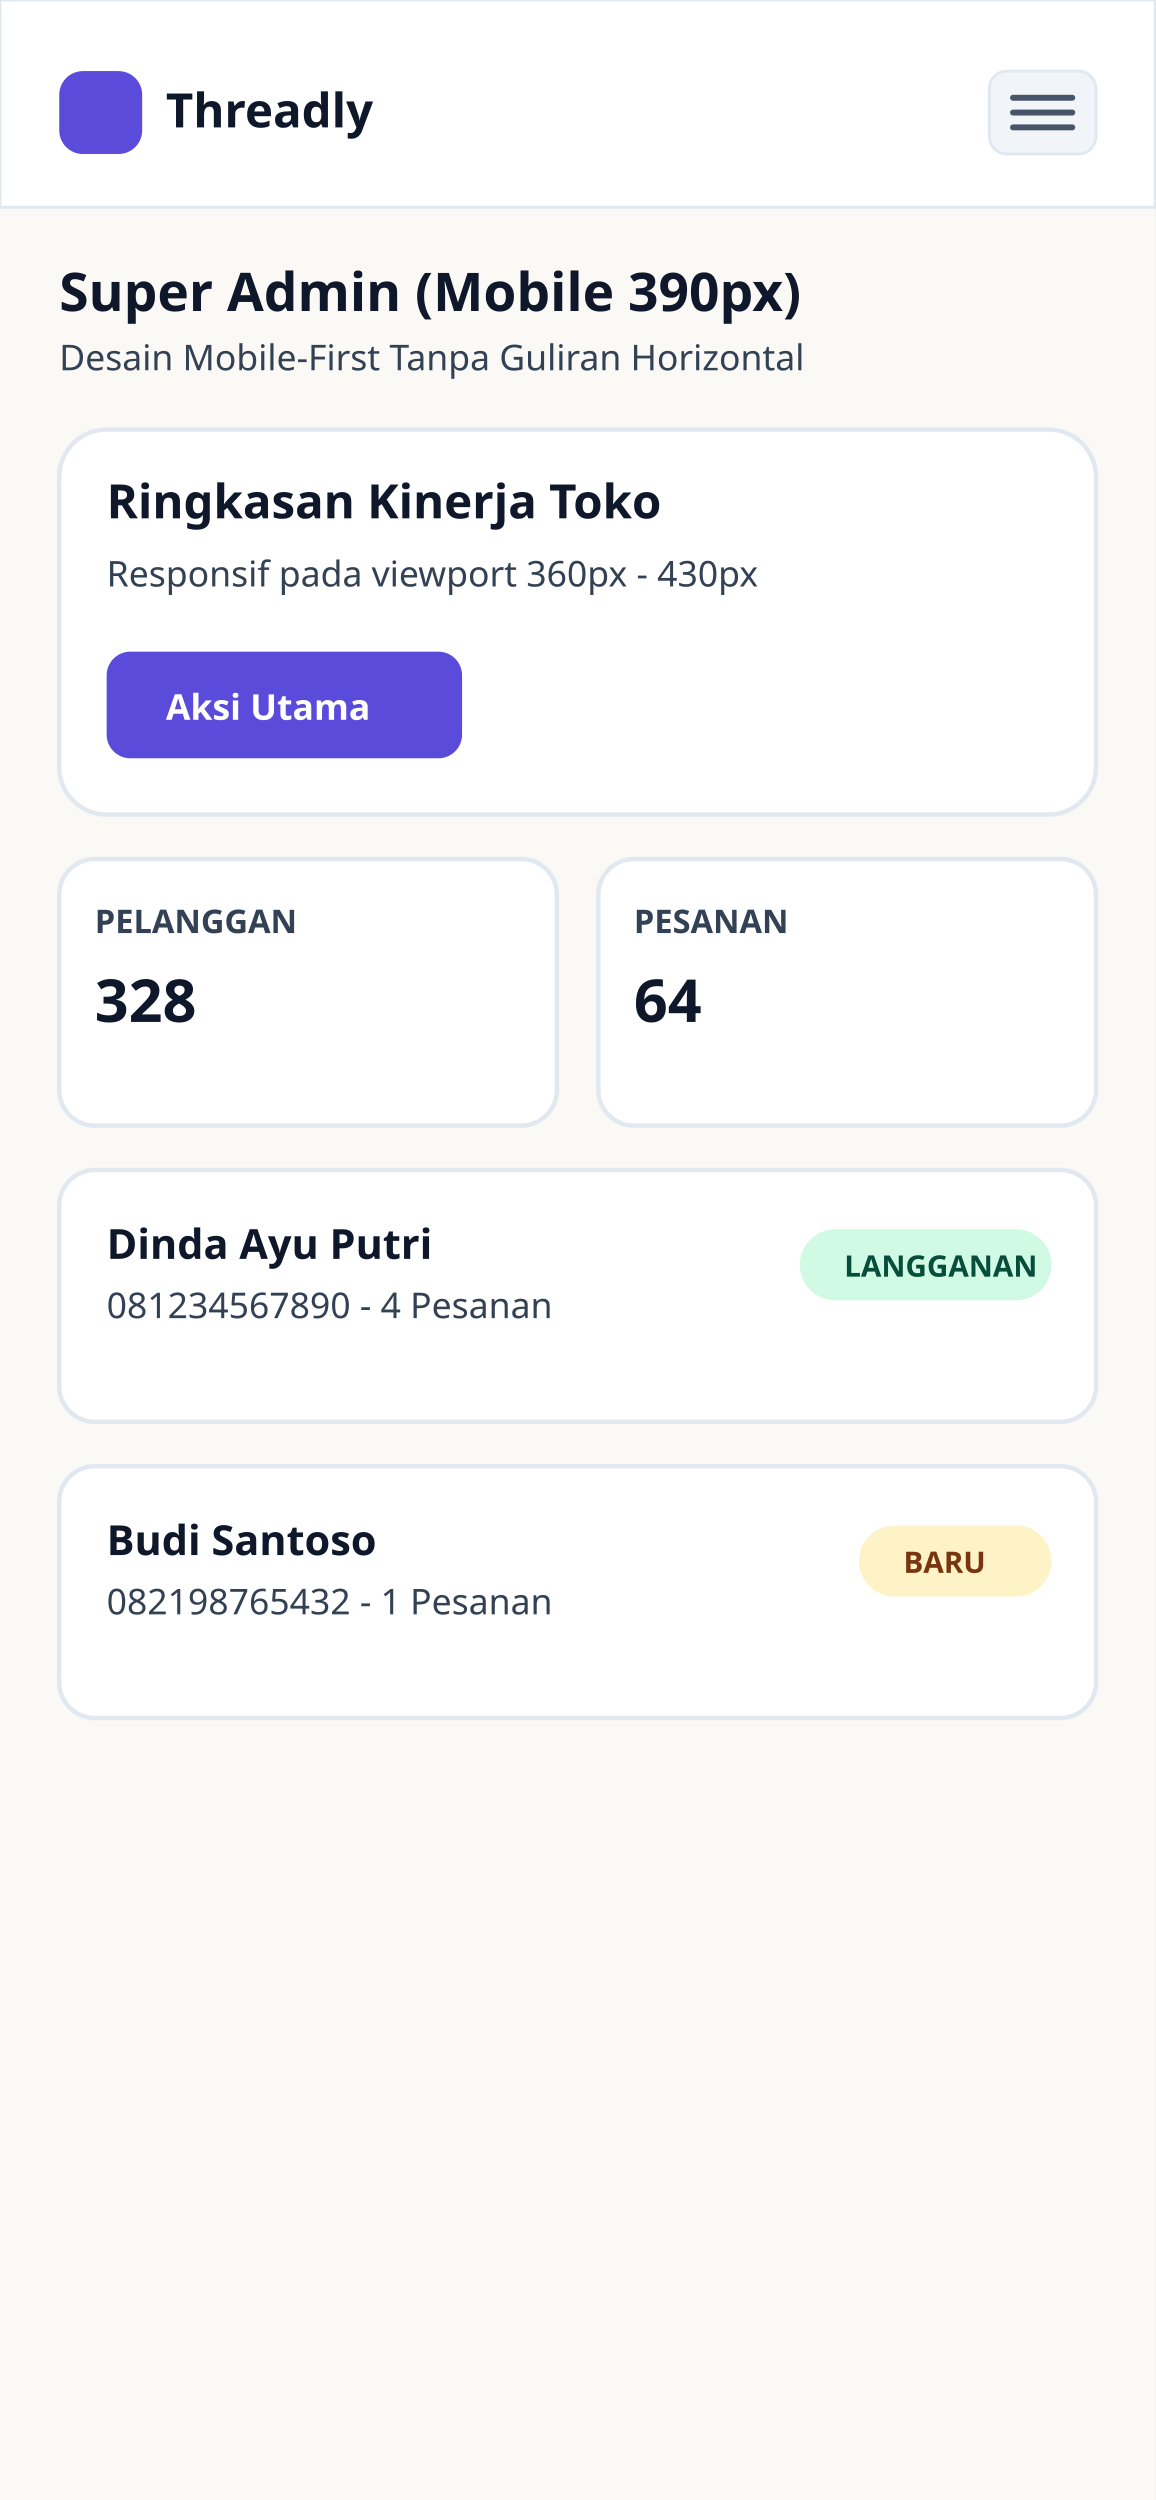
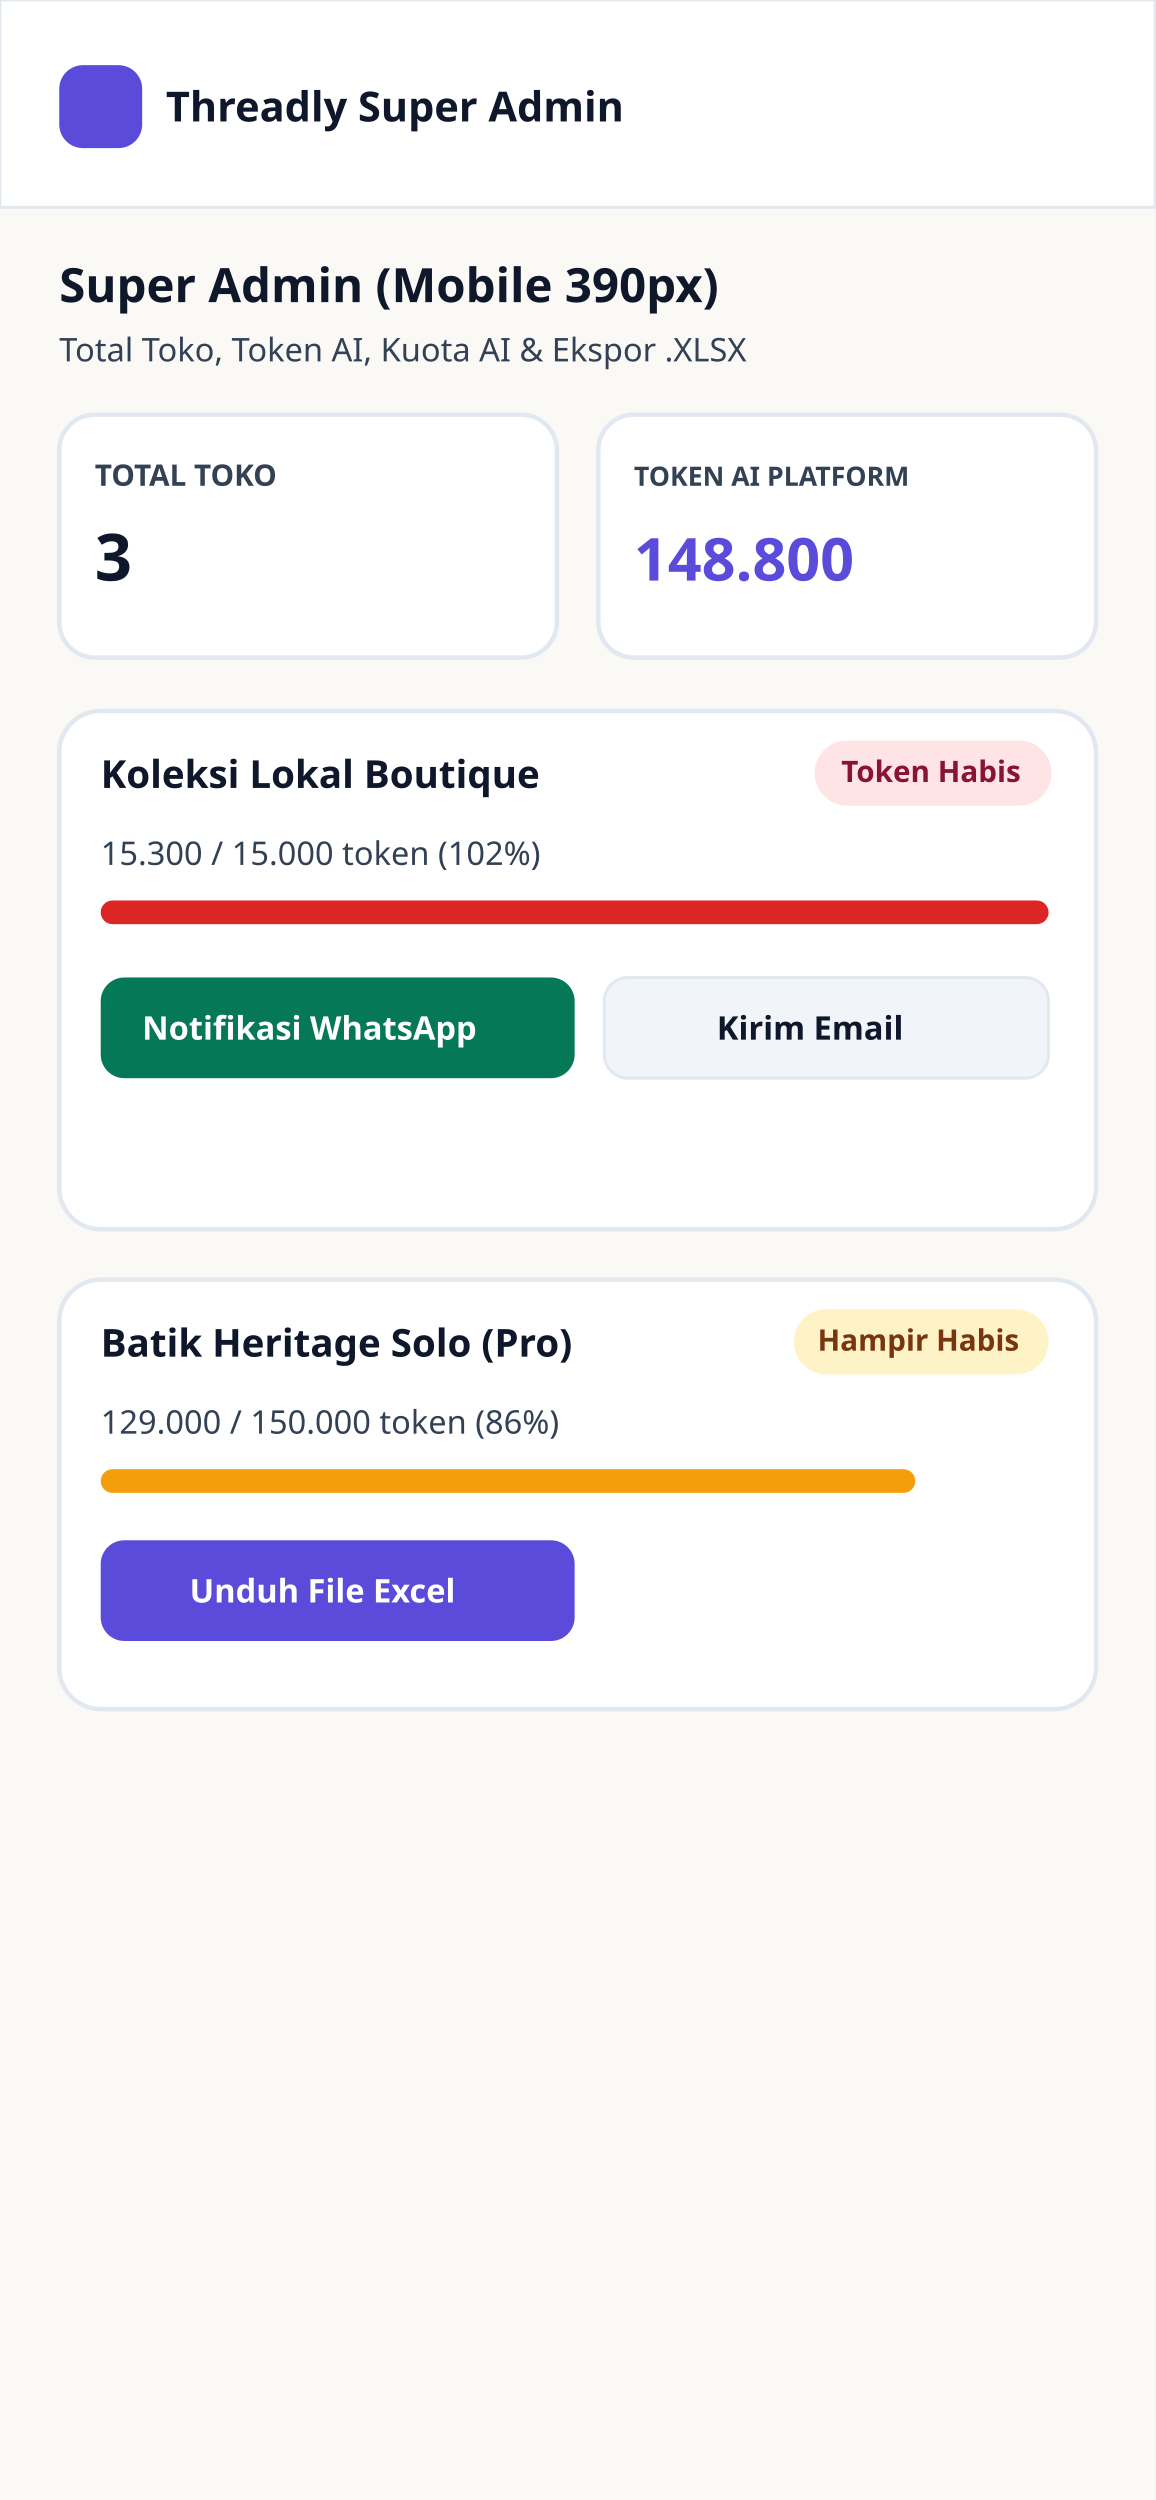
<svg xmlns="http://www.w3.org/2000/svg" viewBox="0 0 390 844" width="390" height="844">
  <rect width="390" height="844" fill="#FAF9F6" />
  <rect x="0" y="0" width="390" height="70" fill="#FFFFFF" stroke="#E2E8F0" stroke-width="1" />
-   <rect x="20" y="24" width="28" height="28" rx="8" fill="#5B4BDB" />
-   <text x="56" y="43" fill="#0F172A" font-family="sans-serif" font-size="16" font-weight="bold">Threadly</text>
-   <rect x="334" y="24" width="36" height="28" rx="6" fill="#F1F5F9" stroke="#E2E8F0" stroke-width="1" />
-   <line x1="342" y1="33" x2="362" y2="33" stroke="#475569" stroke-width="2" stroke-linecap="round" />
-   <line x1="342" y1="38" x2="362" y2="38" stroke="#475569" stroke-width="2" stroke-linecap="round" />
-   <line x1="342" y1="43" x2="362" y2="43" stroke="#475569" stroke-width="2" stroke-linecap="round" />
-   <text x="20" y="105" fill="#0F172A" font-family="sans-serif" font-size="18" font-weight="bold">Super Admin (Mobile 390px)</text>
-   <text x="20" y="125" fill="#334155" font-family="sans-serif" font-size="12">Desain Mobile-First Tanpa Guliran Horizontal</text>
-   <rect x="20" y="145" width="350" height="130" rx="16" fill="#FFFFFF" stroke="#E2E8F0" stroke-width="1.5" />
-   <text x="36" y="175" fill="#0F172A" font-family="sans-serif" font-size="16" font-weight="bold">Ringkasan Kinerja Toko</text>
-   <text x="36" y="198" fill="#334155" font-family="sans-serif" font-size="12">Responsif pada viewport 360px - 430px</text>
-   <rect x="36" y="220" width="120" height="36" rx="8" fill="#5B4BDB" />
-   <text x="56" y="243" fill="#FFFFFF" font-family="sans-serif" font-size="12" font-weight="bold">Aksi Utama</text>
-   <rect x="20" y="290" width="168" height="90" rx="12" fill="#FFFFFF" stroke="#E2E8F0" stroke-width="1.5" />
-   <text x="32" y="315" fill="#334155" font-family="sans-serif" font-size="11" font-weight="bold">PELANGGAN</text>
-   <text x="32" y="345" fill="#0F172A" font-family="sans-serif" font-size="20" font-weight="900">328</text>
-   <rect x="202" y="290" width="168" height="90" rx="12" fill="#FFFFFF" stroke="#E2E8F0" stroke-width="1.5" />
-   <text x="214" y="315" fill="#334155" font-family="sans-serif" font-size="11" font-weight="bold">PESANAN</text>
-   <text x="214" y="345" fill="#0F172A" font-family="sans-serif" font-size="20" font-weight="900">64</text>
-   <rect x="20" y="395" width="350" height="85" rx="12" fill="#FFFFFF" stroke="#E2E8F0" stroke-width="1.5" />
-   <text x="36" y="425" fill="#0F172A" font-family="sans-serif" font-size="14" font-weight="bold">Dinda Ayu Putri</text>
-   <text x="36" y="445" fill="#334155" font-family="sans-serif" font-size="12">081234567890 - 4 Pesanan</text>
-   <rect x="270" y="415" width="85" height="24" rx="12" fill="#D1FAE5" />
-   <text x="285" y="431" fill="#064E3B" font-family="sans-serif" font-size="10" font-weight="bold">LANGGANAN</text>
-   <rect x="20" y="495" width="350" height="85" rx="12" fill="#FFFFFF" stroke="#E2E8F0" stroke-width="1.5" />
-   <text x="36" y="525" fill="#0F172A" font-family="sans-serif" font-size="14" font-weight="bold">Budi Santoso</text>
-   <text x="36" y="545" fill="#334155" font-family="sans-serif" font-size="12">082198765432 - 1 Pesanan</text>
-   <rect x="290" y="515" width="65" height="24" rx="12" fill="#FEF3C7" />
-   <text x="305" y="531" fill="#78350F" font-family="sans-serif" font-size="10" font-weight="bold">BARU</text>
+   <rect x="20" y="22" width="28" height="28" rx="8" fill="#5B4BDB" />
+   <text x="56" y="41" fill="#0F172A" font-family="sans-serif" font-size="14" font-weight="bold">Threadly Super Admin</text>
+   <text x="20" y="102" fill="#0F172A" font-family="sans-serif" font-size="16" font-weight="bold">Super Admin (Mobile 390px)</text>
+   <text x="20" y="122" fill="#334155" font-family="sans-serif" font-size="11">Total Toko, Token AI, Kuota AI &amp; Ekspor .XLSX</text>
+   <rect x="20" y="140" width="168" height="82" rx="12" fill="#FFFFFF" stroke="#E2E8F0" stroke-width="1.5" />
+   <text x="32" y="164" fill="#334155" font-family="sans-serif" font-size="10" font-weight="bold">TOTAL TOKO</text>
+   <text x="32" y="196" fill="#0F172A" font-family="sans-serif" font-size="22" font-weight="900">3</text>
+   <rect x="202" y="140" width="168" height="82" rx="12" fill="#FFFFFF" stroke="#E2E8F0" stroke-width="1.5" />
+   <text x="214" y="164" fill="#334155" font-family="sans-serif" font-size="9" font-weight="bold">TOKEN AI PLATFORM</text>
+   <text x="214" y="196" fill="#5B4BDB" font-family="sans-serif" font-size="20" font-weight="900">148.800</text>
+   <rect x="20" y="240" width="350" height="175" rx="14" fill="#FFFFFF" stroke="#E2E8F0" stroke-width="1.5" />
+   <text x="34" y="266" fill="#0F172A" font-family="sans-serif" font-size="13" font-weight="bold">Koleksi Lokal Boutique</text>
+   <rect x="275" y="250" width="80" height="22" rx="11" fill="#FFE4E6" />
+   <text x="284" y="264" fill="#881337" font-family="sans-serif" font-size="10" font-weight="bold">Token Habis</text>
+   <text x="34" y="292" fill="#334155" font-family="sans-serif" font-size="11">15.300 / 15.000 token (102%)</text>
+   <rect x="34" y="304" width="320" height="8" rx="4" fill="#DC2626" />
+   <rect x="34" y="330" width="160" height="34" rx="8" fill="#047857" />
+   <text x="48" y="351" fill="#FFFFFF" font-family="sans-serif" font-size="11" font-weight="bold">Notifikasi WhatsApp</text>
+   <rect x="204" y="330" width="150" height="34" rx="8" fill="#F1F5F9" stroke="#E2E8F0" stroke-width="1" />
+   <text x="242" y="351" fill="#0F172A" font-family="sans-serif" font-size="11" font-weight="bold">Kirim Email</text>
+   <rect x="20" y="432" width="350" height="145" rx="14" fill="#FFFFFF" stroke="#E2E8F0" stroke-width="1.5" />
+   <text x="34" y="458" fill="#0F172A" font-family="sans-serif" font-size="13" font-weight="bold">Batik Heritage Solo (Pro)</text>
+   <rect x="268" y="442" width="86" height="22" rx="11" fill="#FEF3C7" />
+   <text x="276" y="456" fill="#78350F" font-family="sans-serif" font-size="10" font-weight="bold">Hampir Habis</text>
+   <text x="34" y="484" fill="#334155" font-family="sans-serif" font-size="11">129.000 / 150.000 token (86%)</text>
+   <rect x="34" y="496" width="275" height="8" rx="4" fill="#F59E0B" />
+   <rect x="34" y="520" width="160" height="34" rx="8" fill="#5B4BDB" />
+   <text x="64" y="541" fill="#FFFFFF" font-family="sans-serif" font-size="11" font-weight="bold">Unduh File Excel</text>
</svg>
